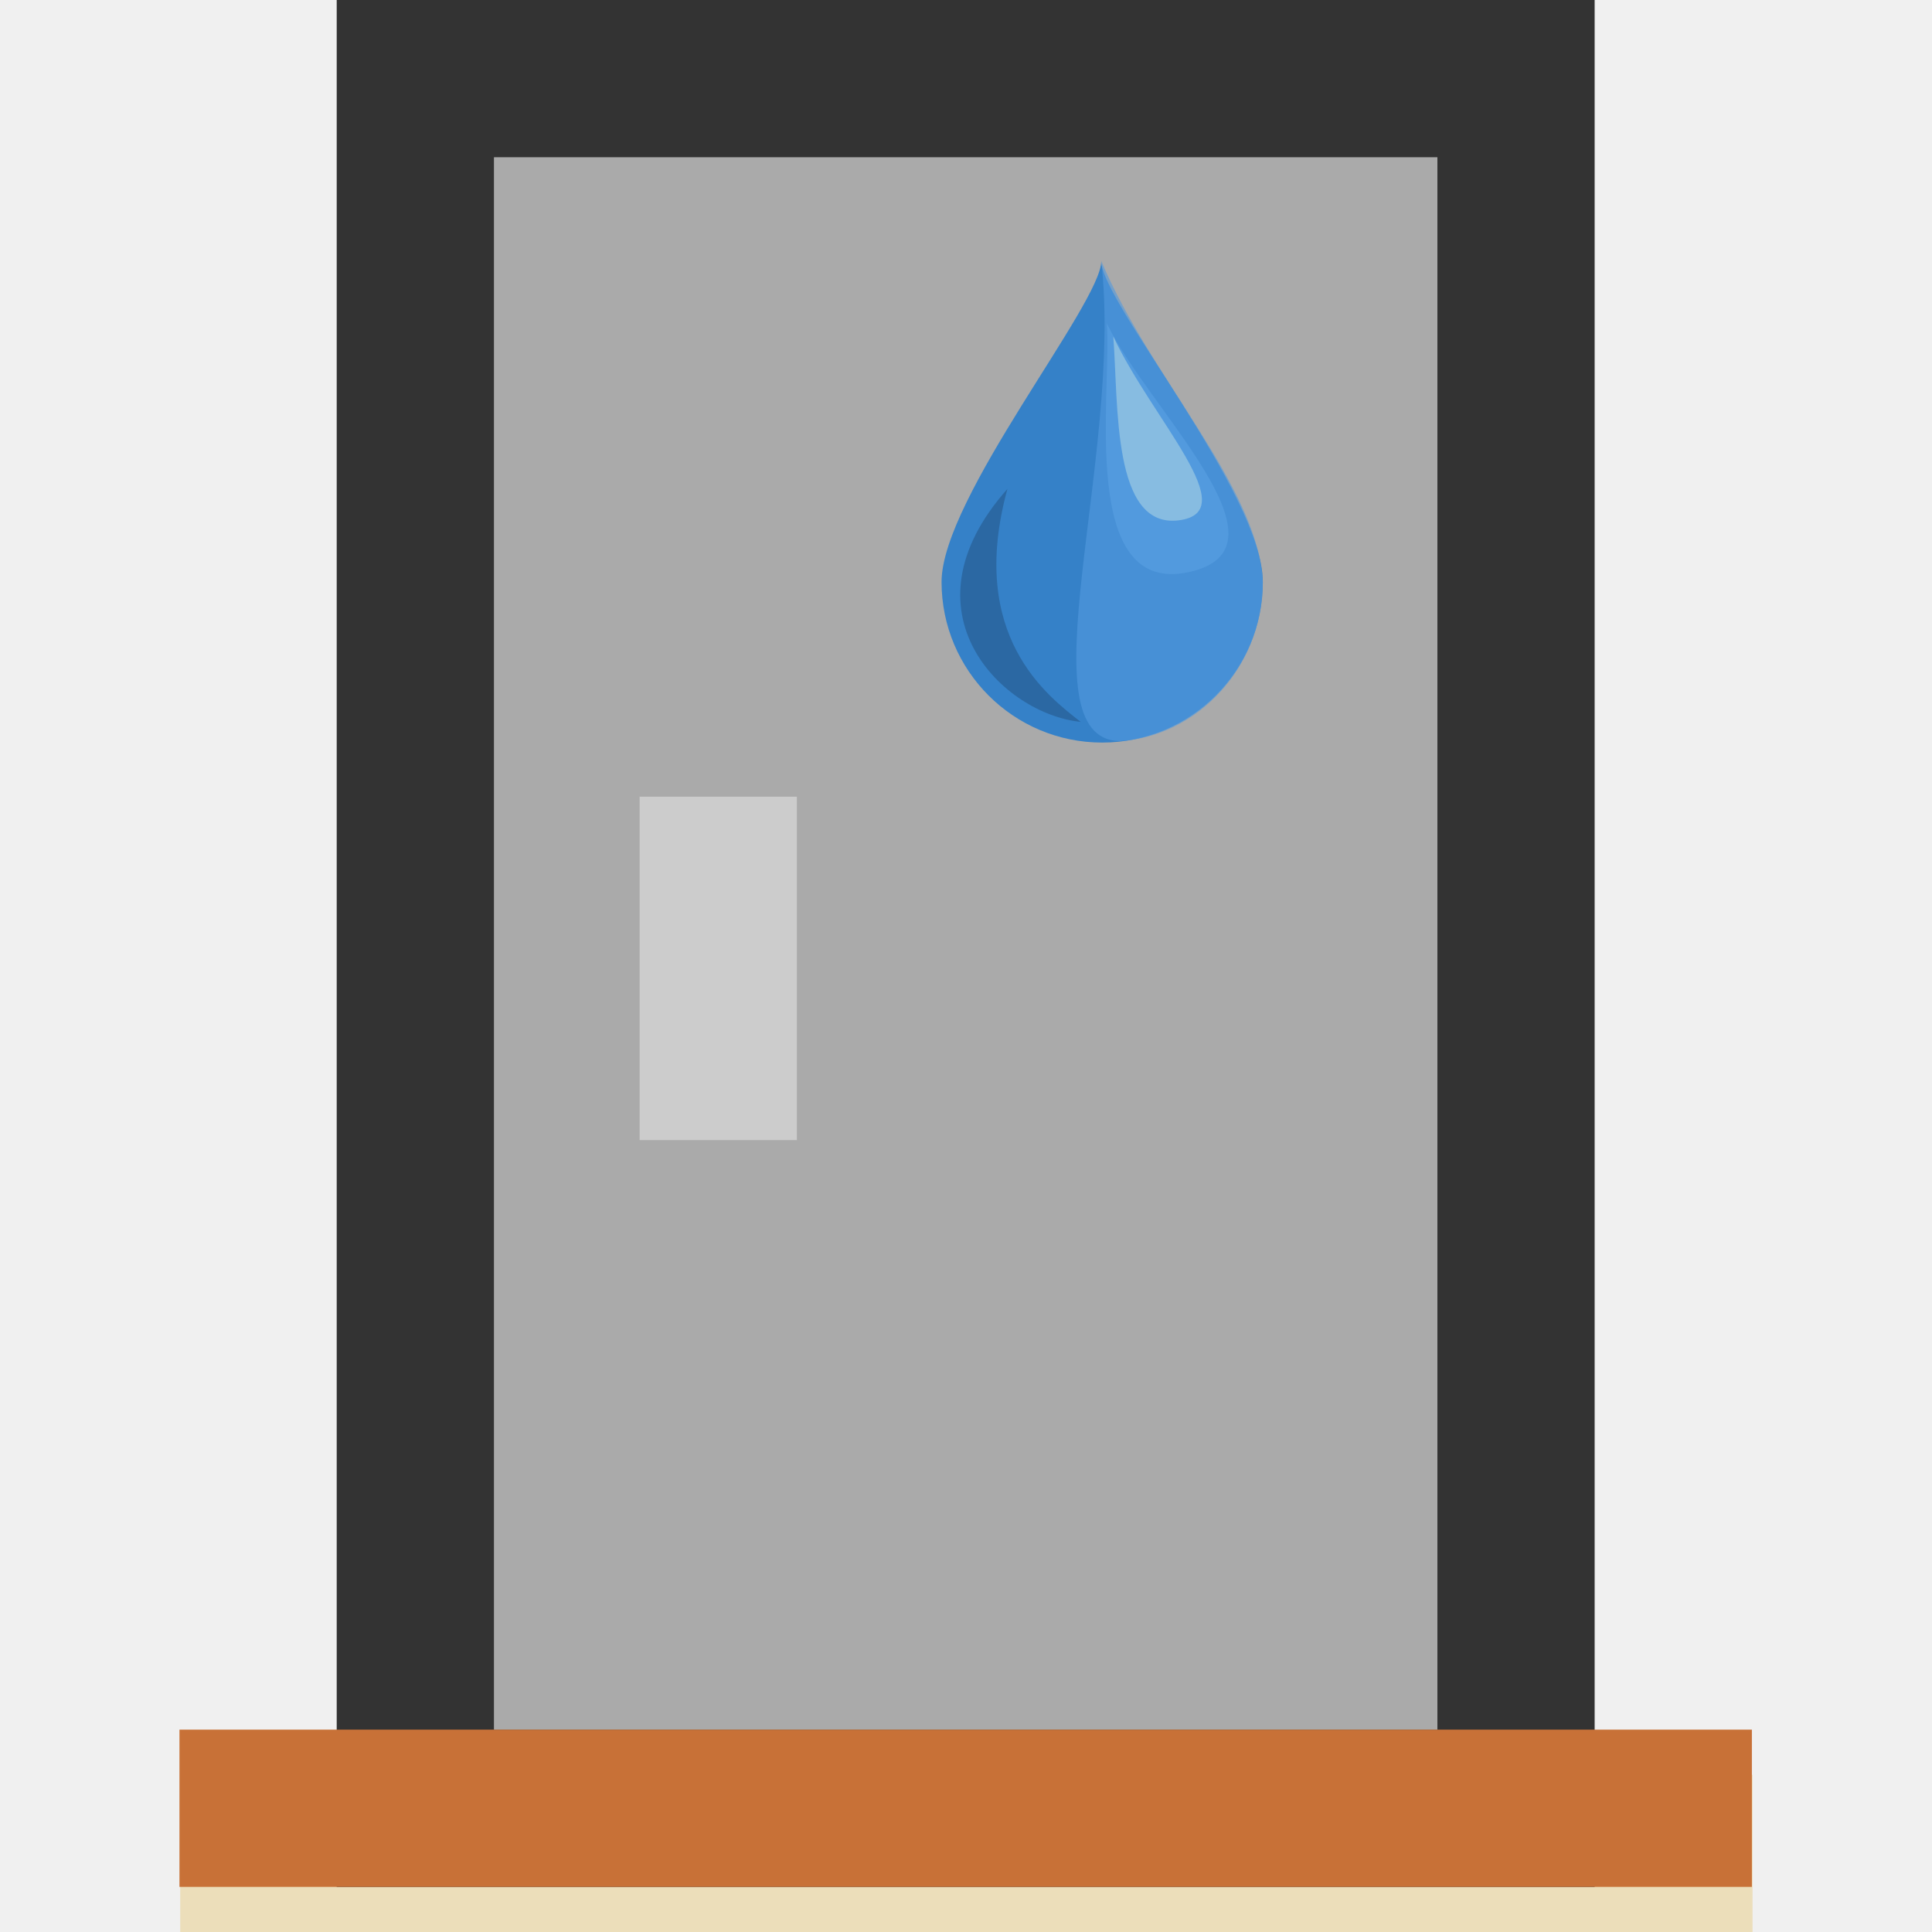
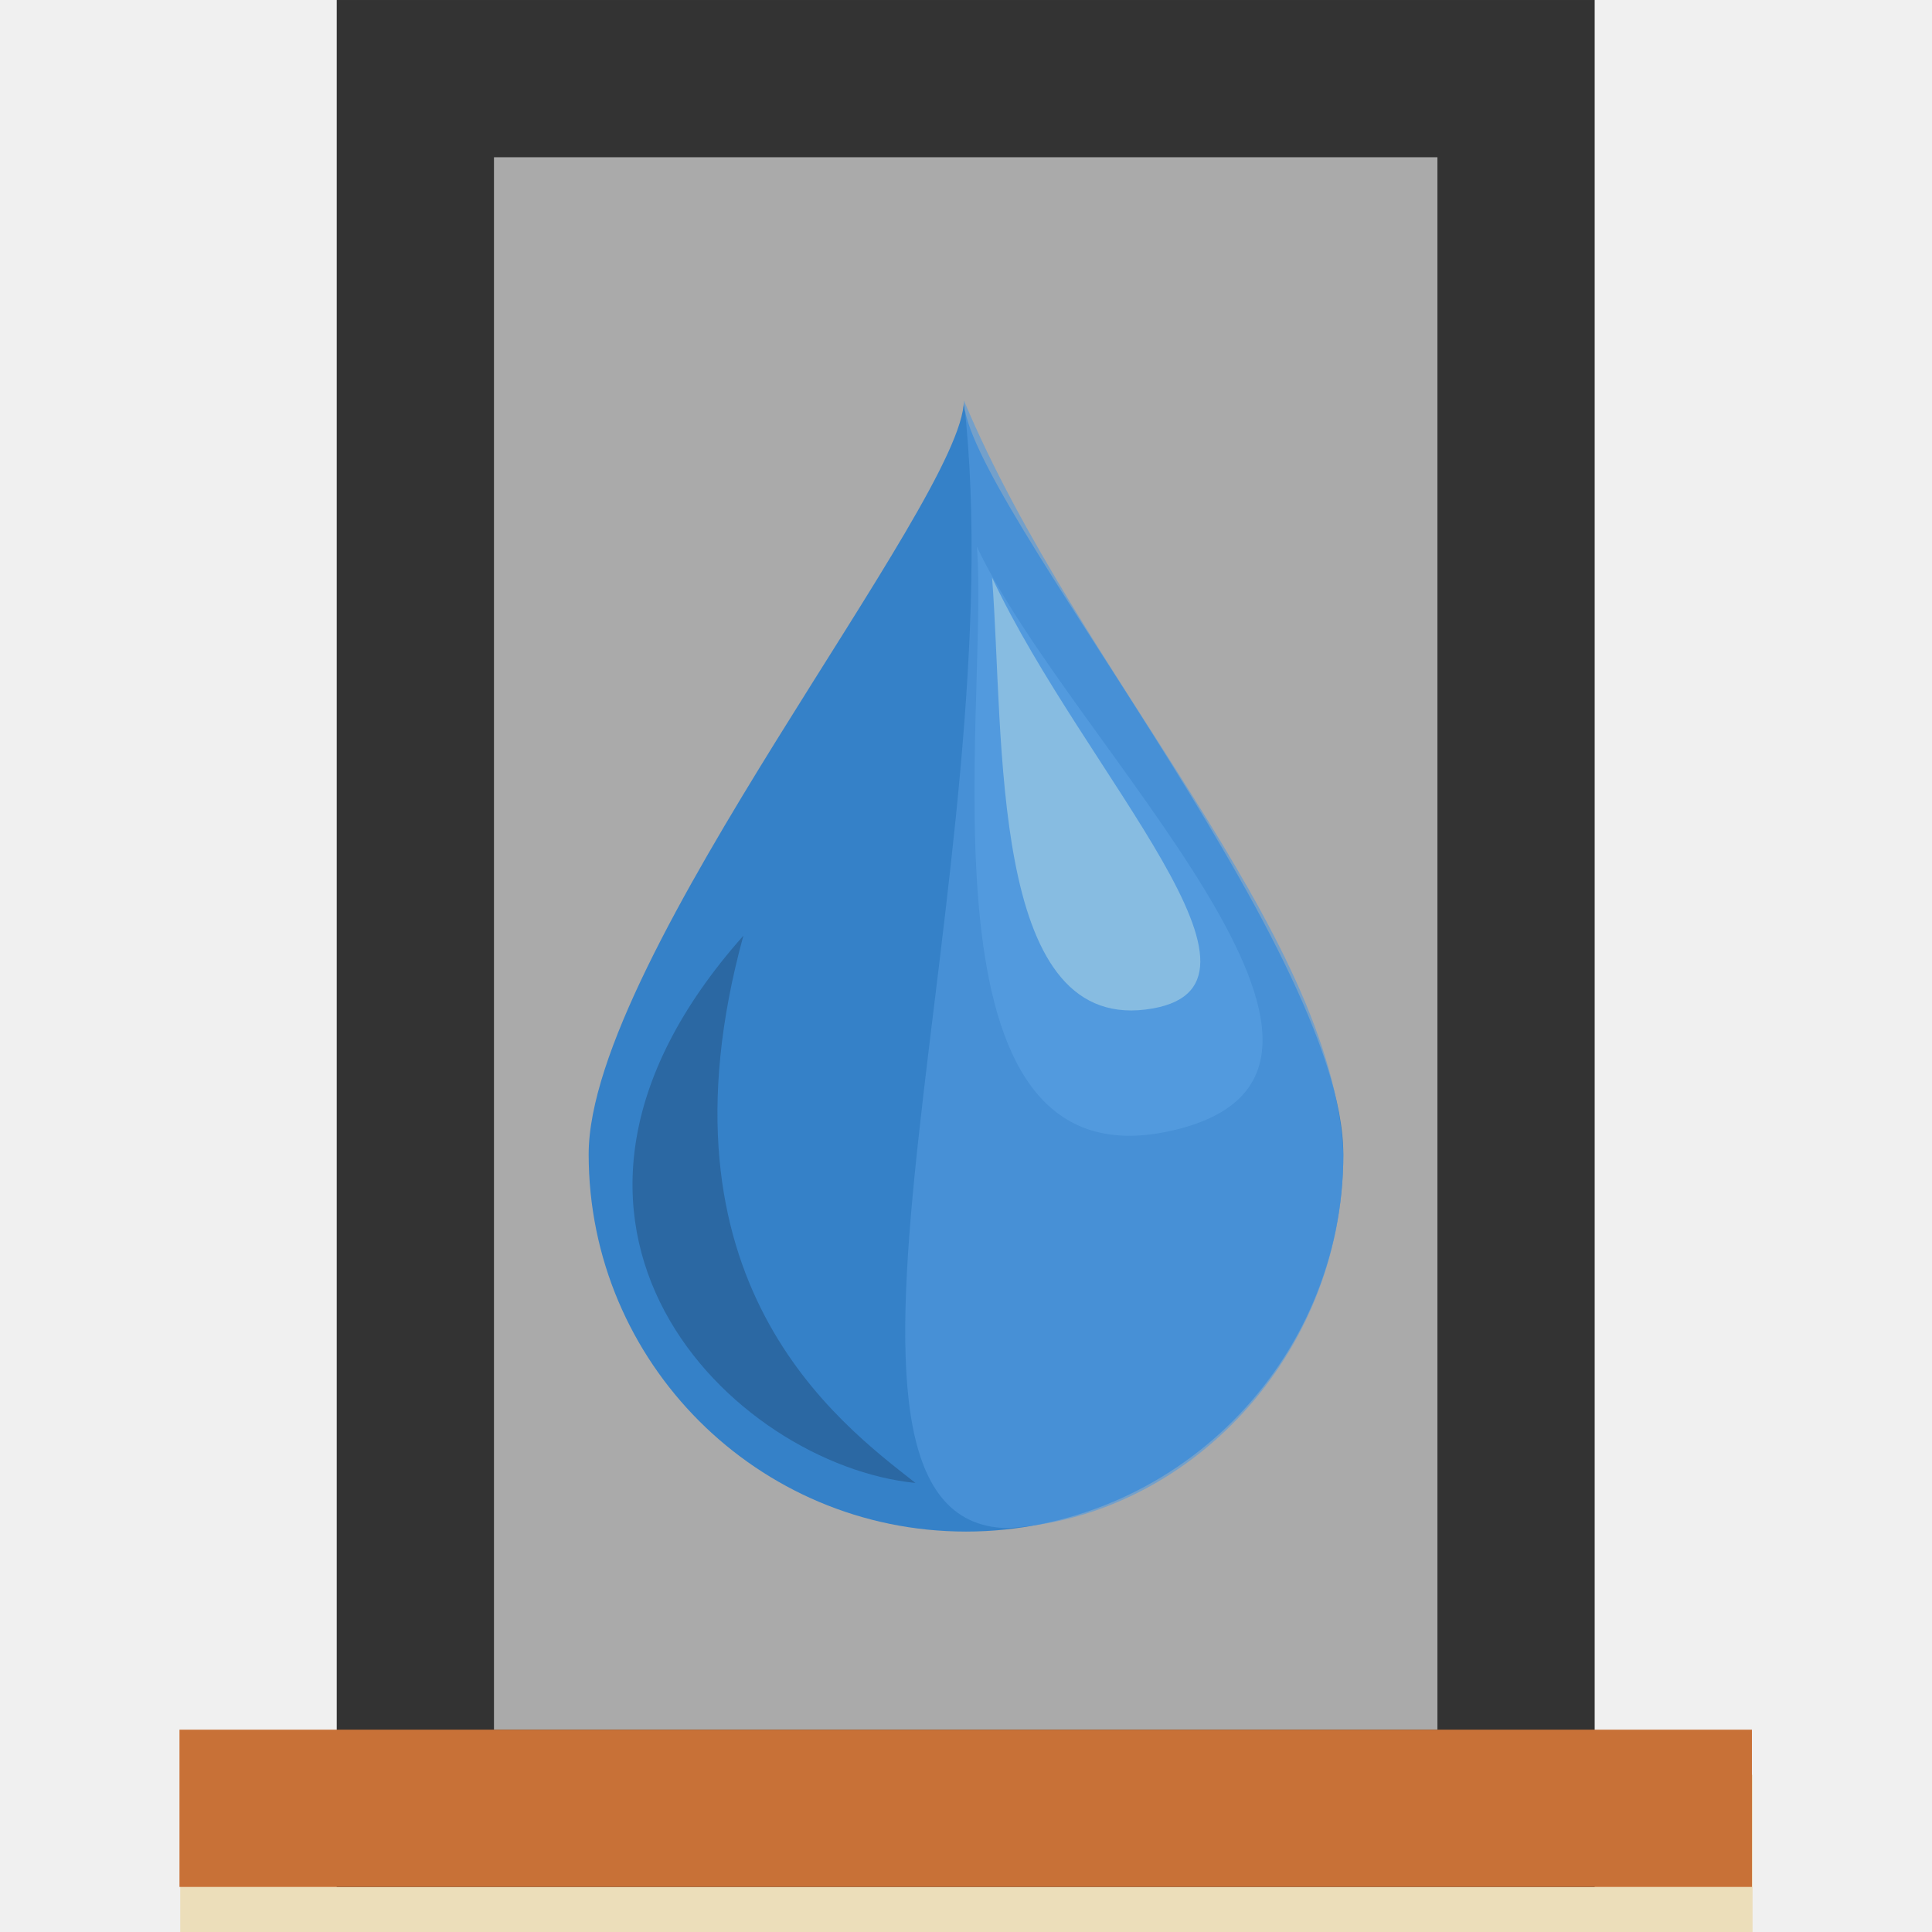
- <svg xmlns="http://www.w3.org/2000/svg" version="1.1" viewBox="0 0 128 128" xml:space="preserve" id="svg5">
-   <defs id="defs5" />
-   <g transform="matrix(1.736276,0,0,1.736276,-44.77849,-47.22697)" id="g5" style="display:inline">
-     <g transform="matrix(6,0,0,6,16,-6215.2)" id="g4">
-       <path transform="matrix(0.13043,0,0,0.13043,-0.57497,1038)" d="M 25.706,108.77 H 102.37" fill="none" stroke="#c87137" stroke-width="7.667" style="mix-blend-mode:color-burn" id="path2" />
-       <g id="g3">
-         <rect x="4.273" y="1040.9" width="7" height="11" fill="#aaaaaa" stroke="#333333" id="rect2" />
-         <path d="m 2.773,1051.9 h 10" fill="none" stroke="#c87137" id="path3" />
-       </g>
+ <svg xmlns="http://www.w3.org/2000/svg" version="1.1" viewBox="0 0 128 128" xml:space="preserve">
+   <g transform="matrix(1.7363 0 0 1.7363 -44.778 -47.227)">
+     <g transform="matrix(6,0,0,6,16,-6215.2)">
+       <path transform="matrix(.13043 0 0 .13043 -.57497 1038)" d="m25.706 108.77h76.664" fill="none" stroke="#c87137" stroke-width="7.667" style="mix-blend-mode:color-burn" />
+       <rect x="4.273" y="1040.9" width="7" height="11" fill="#aaa" stroke="#333" />
+       <path d="m2.773 1051.9h10" fill="none" stroke="#c87137" />
    </g>
-     <rect transform="matrix(6,0,0,6,16.015,-6214.2)" x="5.697" y="1045.3" width="1" height="2.184" fill="#cccccc" style="paint-order:normal" id="rect4" />
  </g>
-   <g id="g6" transform="matrix(0.3394783,0,0,0.3394783,48.70889,23.29145)" style="display:none">
-     <path d="M 64,108 C 40,108 24,96 24,76 24,56 65.882,52.522 56,16 c 0,0 32,20 24,44 0,0 8.563,-10.414 12,-16 0,0 12,12 12,32 0,20 -16,32 -40,32 z" fill="#eb650d" id="path3-7" />
-     <path d="m 88,60 c 4,8 24,28 -8,28 -8,0 4,-20 8,-28 z" fill="#e98616" id="path4-0" />
-     <path d="M 80,72 C 64,56 80,48 64,28 68,48 36,64 36,80 c 0,16 12,24 28,24 16,0 24.335,-22.671 16,-32 z" fill="#f1b014" id="path5" />
-     <path d="M 64,96 C 48,96 48,76 64,56 64,76 80,96 64,96 Z" fill="#f3f40f" id="path6" />
-   </g>
-   <g id="g8" transform="matrix(0.332184,0,0,0.332184,51.73184,13.31028)" style="display:inline">
-     <g transform="matrix(1.659,0,0,1.659,-49.861,-76.632)" id="g7" style="display:inline">
-       <path d="m 88,92 c 0,10.665 -8.646,19.311 -19.311,19.311 -10.665,0 -19.311,-8.646 -19.311,-19.311 0,-10.109 19.201,-33.475 19.201,-38.576 0,4.928 19.42,27.947 19.42,38.576 z" fill="#3581c8" stroke-width="1.404" id="path3-6" />
-       <path d="M 69.247,60.906 C 73.988,70.987 92.448,87.907 79.112,90.818 65.776,93.73 69.881,69.166 69.247,60.906 Z" fill="#529add" stroke-width="1.404" id="path4" />
-       <path d="m 68.58,53.424 c 2.678,23.584 -9.569,57.459 2.217,57.712 C 79.963,110.606 88.001,102.404 88.001,92 87.467,80.579 74.478,67.465 68.581,53.424 Z" fill="#529add" fill-opacity="0.613" stroke-width="1.784" id="path5-7" />
-       <path d="M 70.024,62.492 C 74.765,72.573 85.855,83.614 77.871,84.596 69.887,85.578 70.658,70.753 70.024,62.492 Z" fill="#87bce1" stroke-width="1.404" id="path6-0" />
-       <path d="m 57.296,80.816 c -13.197,14.858 -0.469,27.086 8.806,28.007 -3.935,-3.086 -13.66,-10.301 -8.806,-28.007 z" fill="#2b68a3" stroke-width="1.404" id="path7" />
+   <g transform="matrix(.78034 0 0 .78034 13.985 17.168)">
+     <g transform="matrix(1.659,0,0,1.659,-49.861,-76.632)">
+       <path d="m88 92c0 10.665-8.646 19.311-19.311 19.311-10.665 0-19.311-8.646-19.311-19.311 0-10.109 19.201-33.475 19.201-38.576 0 4.928 19.42 27.947 19.42 38.576z" fill="#3581c8" stroke-width="1.404" />
+       <path d="m69.247 60.906c4.741 10.081 23.201 27.001 9.865 29.912-13.336 2.912-9.231-21.652-9.865-29.912z" fill="#529add" stroke-width="1.404" />
+       <path d="m68.58 53.424c2.678 23.584-9.569 57.459 2.217 57.712 9.166-0.53 17.204-8.732 17.204-19.136-0.534-11.421-13.523-24.535-19.42-38.576z" fill="#529add" fill-opacity=".613" stroke-width="1.784" />
+       <path d="m70.024 62.492c4.741 10.081 15.831 21.122 7.847 22.104s-7.213-13.843-7.847-22.104z" fill="#87bce1" stroke-width="1.404" />
+       <path d="m57.296 80.816c-13.197 14.858-0.469 27.086 8.806 28.007-3.935-3.086-13.66-10.301-8.806-28.007z" fill="#2b68a3" stroke-width="1.404" />
    </g>
-     <g id="g9" transform="matrix(3.001079,0,0,3.001079,-212.1605,-63.13691)" />
-   </g>
-   <g id="g10" transform="matrix(1.155144,0,0,1.155144,-6.455719,-19.58289)" style="display:none">
-     <path d="m 61.864,31.913 c -4.84,0.803 -5.567,3.62 -5.596,3.736 2.445,10.56 14.943,20.672 22.473,23.028 2.303,-0.025 4.219,-5.219 4.327,-5.814 -0.883,-1.741 -4.638,-4.471 -6.582,-4.327 -1.304,1.114 -3.105,2.301 -3.883,2.423 -5.211,-2.548 -8.12,-7.436 -8.23,-8.364 -0.064,-0.521 2.741,-2.935 2.622,-4.191 -1.138,-2.865 -3.024,-5.379 -5.132,-6.492 z" fill="#ffffff" id="path3-9" style="fill:#ffcc00;stroke-width:0.314" />
  </g>
</svg>
